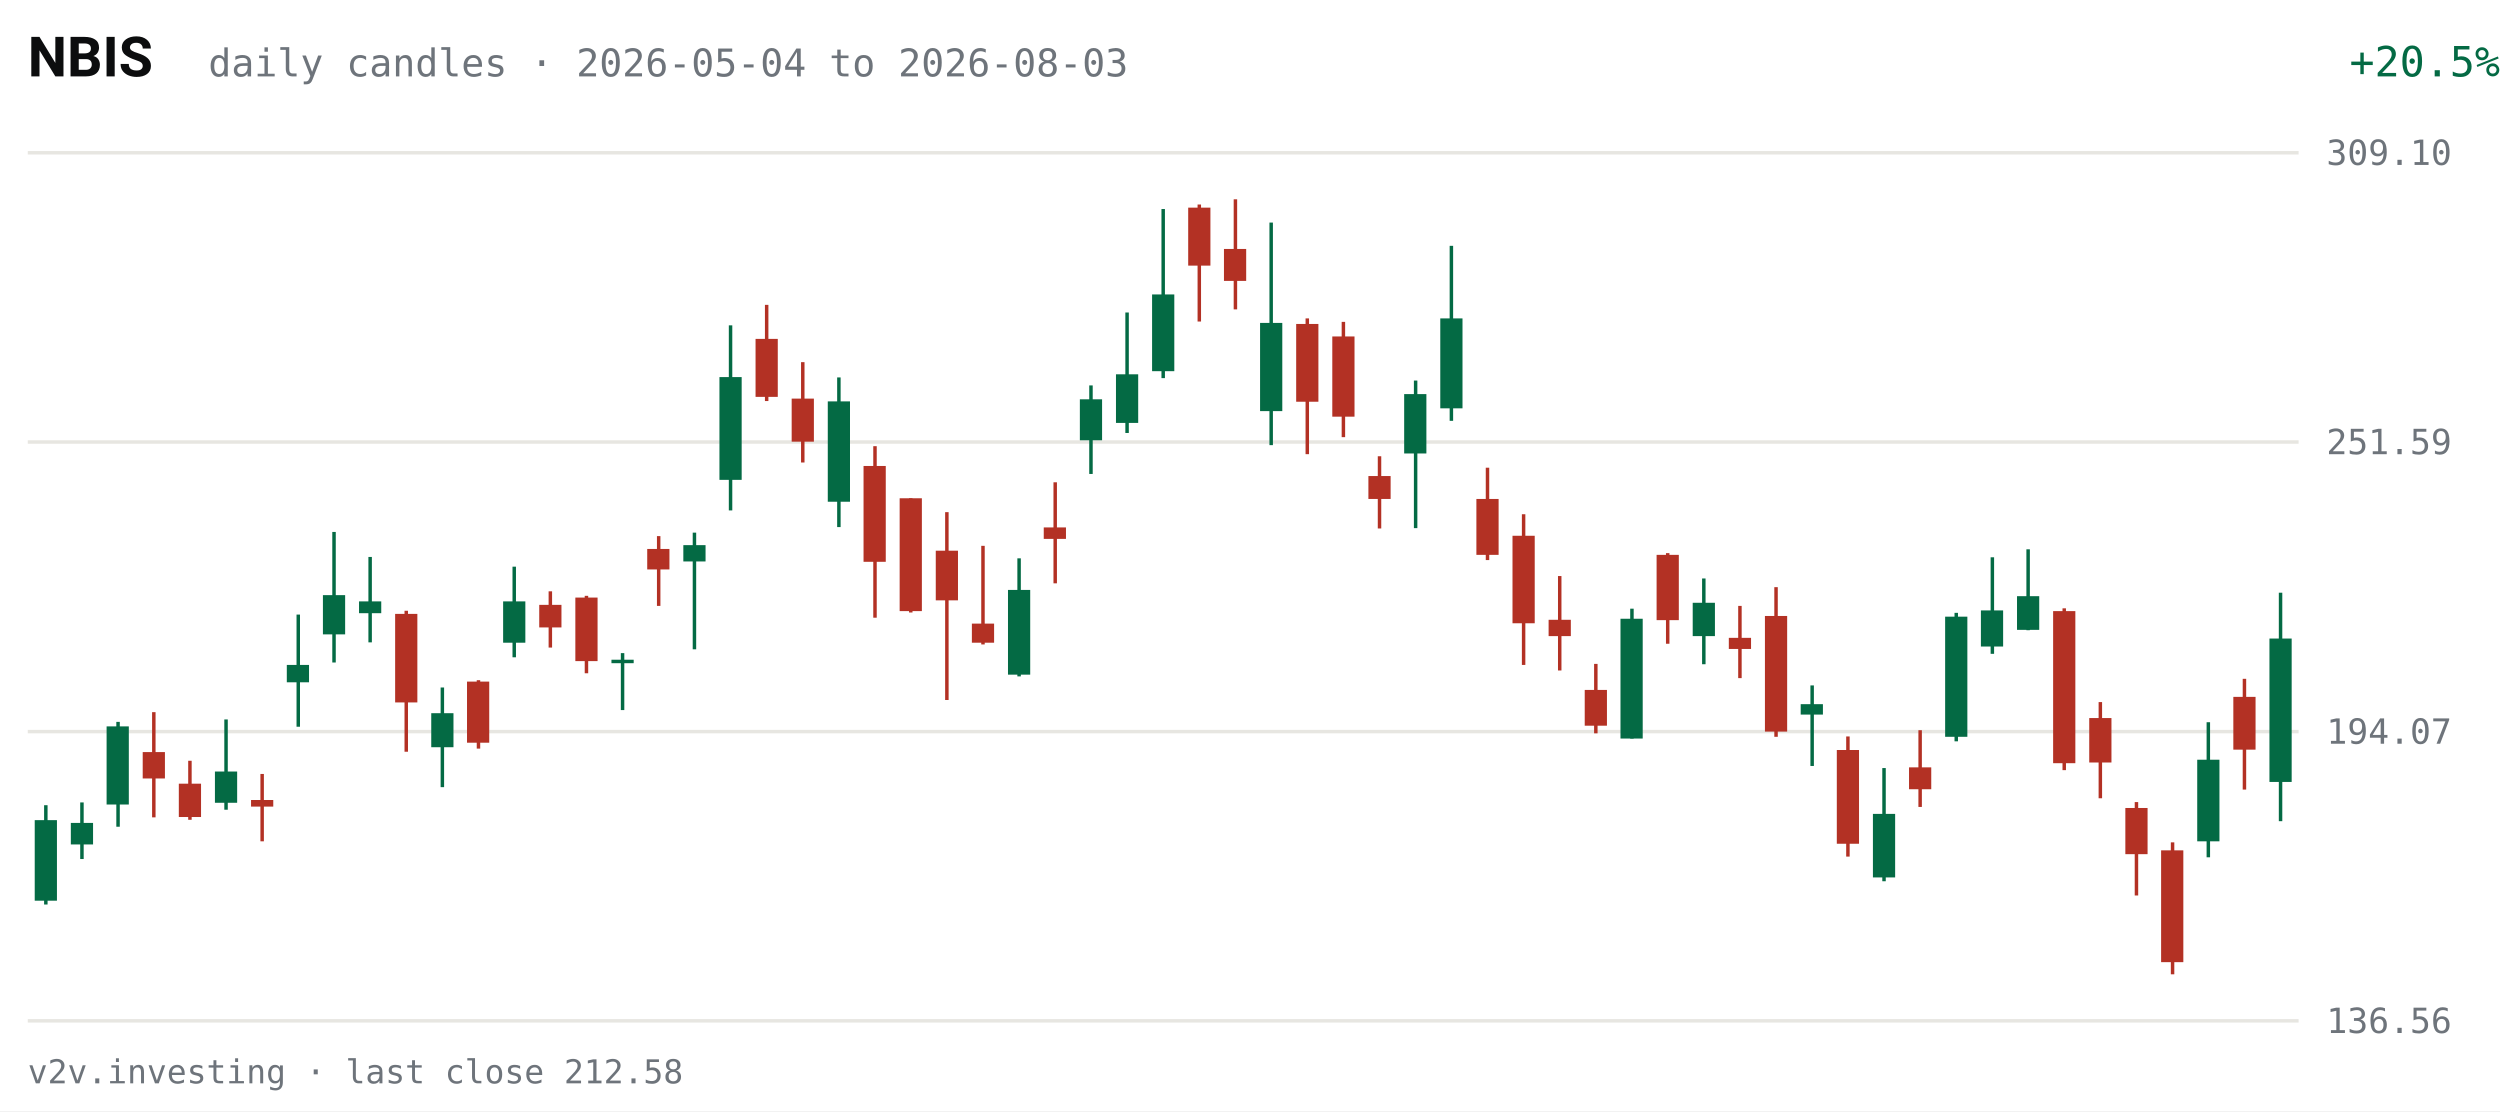
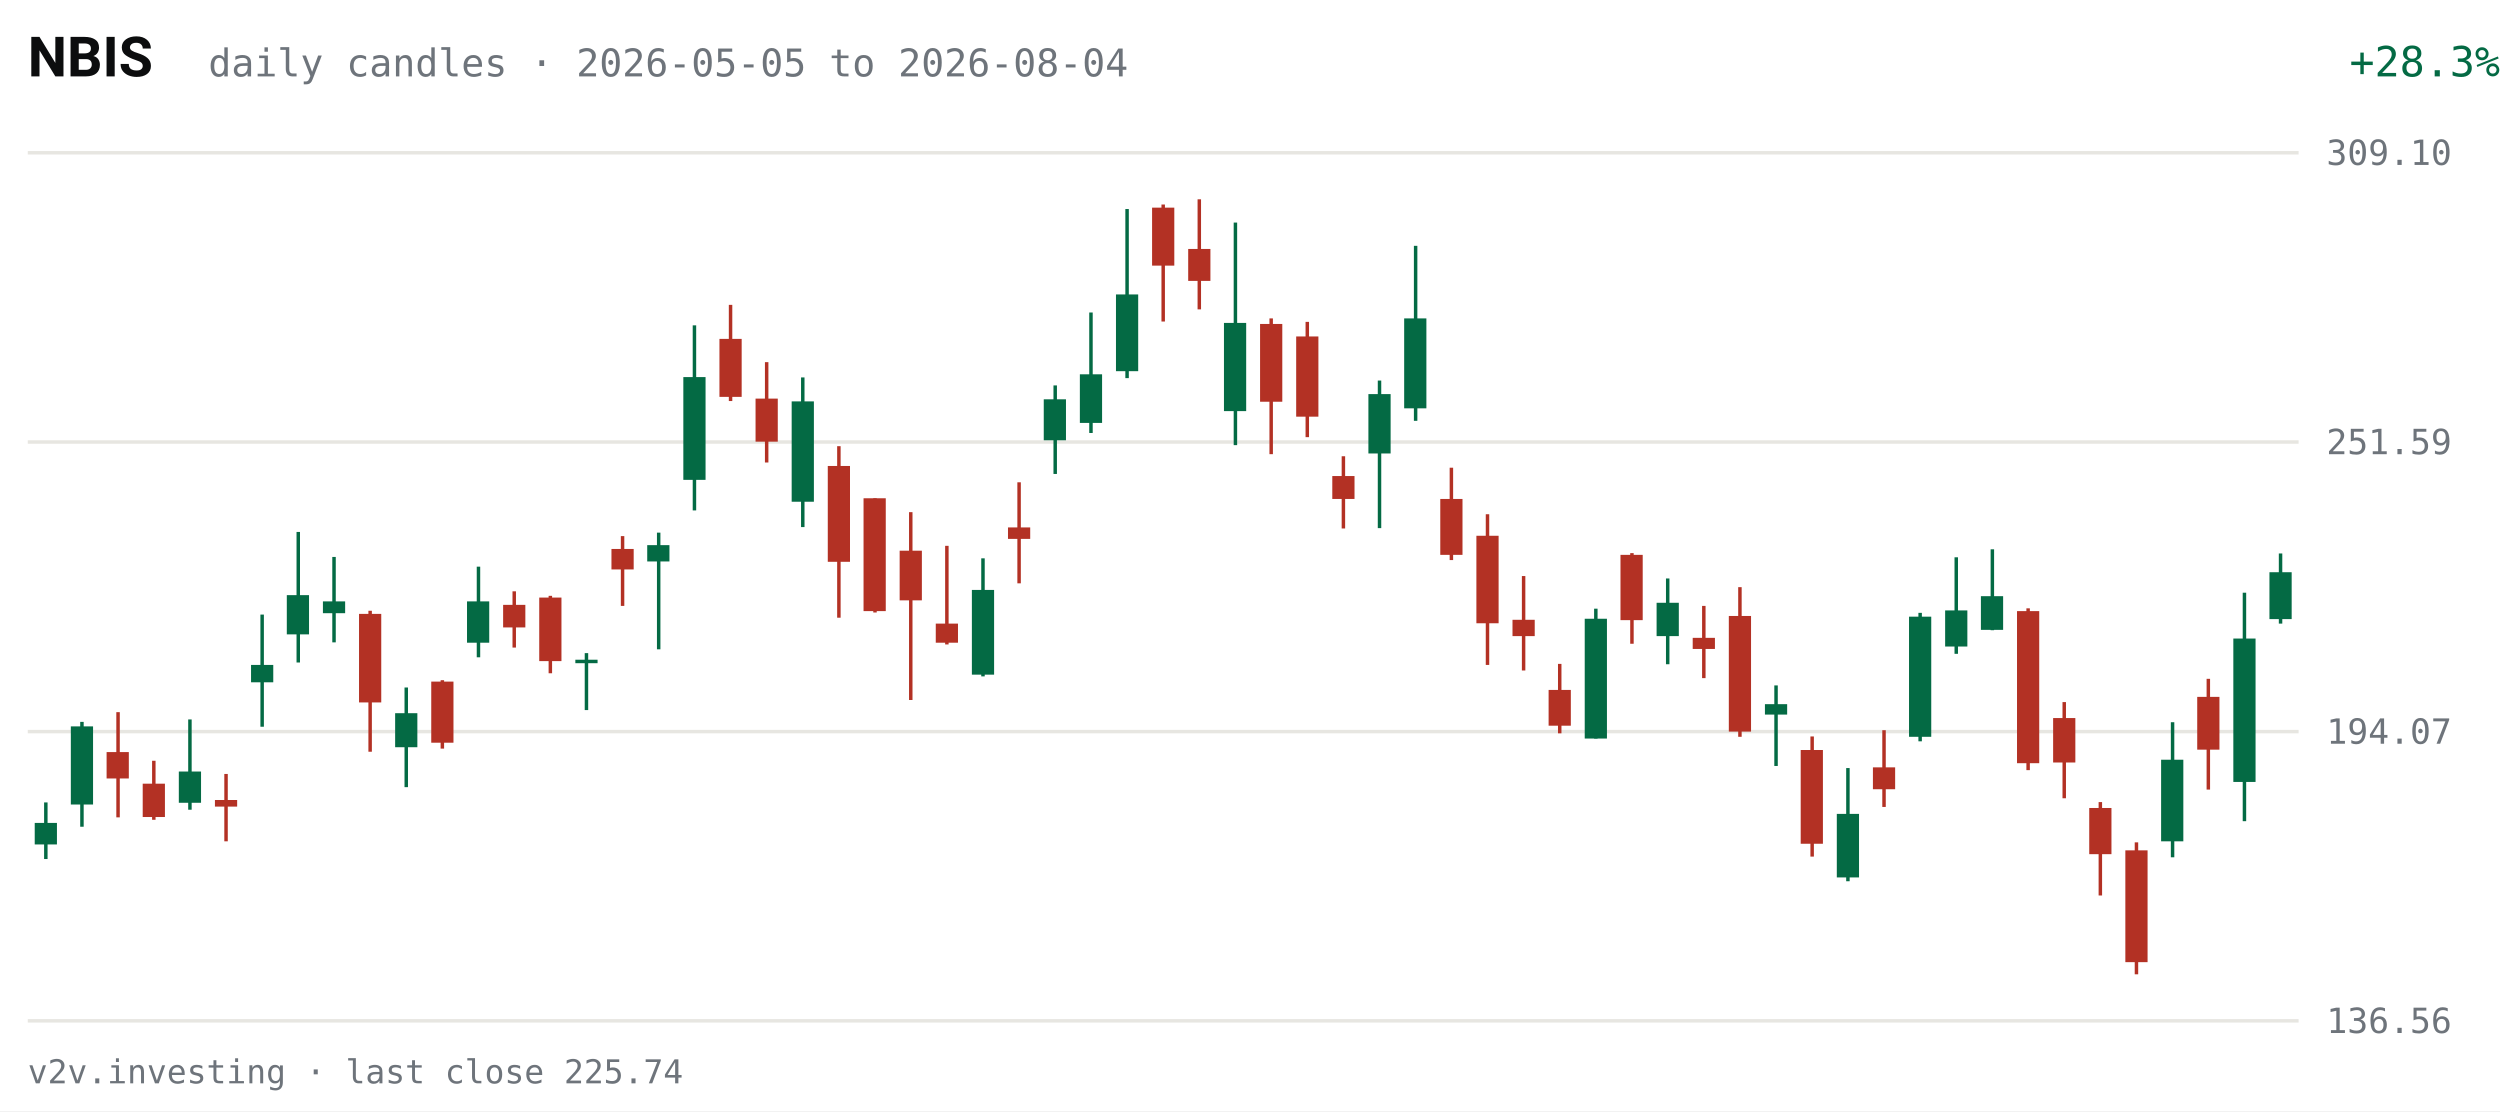
<svg xmlns="http://www.w3.org/2000/svg" viewBox="0 0 720 320" width="720" height="320" role="img" aria-label="NBIS daily candles, last 63 sessions">
  <rect width="720" height="320" fill="#FFFFFF" />
  <text x="8" y="22" fill="#0C0D0E" font-size="16" font-weight="600" font-family="system-ui,-apple-system,Segoe UI,Roboto,sans-serif">NBIS</text>
-   <text x="60" y="22" fill="#6E747B" font-size="11" font-family="ui-monospace,SFMono-Regular,Menlo,Consolas,monospace">daily candles · 2026-05-04 to 2026-08-03</text>
-   <text x="670" y="22" fill="#046A44" font-size="12" text-anchor="end" font-family="ui-monospace,SFMono-Regular,Menlo,Consolas,monospace" transform="translate(50,0)">+20.5%</text>
+   <text x="60" y="22" fill="#6E747B" font-size="11" font-family="ui-monospace,SFMono-Regular,Menlo,Consolas,monospace">daily candles · 2026-05-05 to 2026-08-04</text>
+   <text x="670" y="22" fill="#046A44" font-size="12" text-anchor="end" font-family="ui-monospace,SFMono-Regular,Menlo,Consolas,monospace" transform="translate(50,0)">+28.3%</text>
  <g font-family="ui-monospace,SFMono-Regular,Menlo,Consolas,monospace">
    <line x1="8" y1="294.0" x2="662" y2="294.0" stroke="#E7E6E1" stroke-width="1" />
    <text x="670" y="297.5" fill="#6E747B" font-size="10">136.56</text>
    <line x1="8" y1="210.7" x2="662" y2="210.7" stroke="#E7E6E1" stroke-width="1" />
    <text x="670" y="214.2" fill="#6E747B" font-size="10">194.07</text>
    <line x1="8" y1="127.3" x2="662" y2="127.3" stroke="#E7E6E1" stroke-width="1" />
    <text x="670" y="130.8" fill="#6E747B" font-size="10">251.59</text>
    <line x1="8" y1="44.0" x2="662" y2="44.0" stroke="#E7E6E1" stroke-width="1" />
    <text x="670" y="47.5" fill="#6E747B" font-size="10">309.10</text>
-     <line x1="13.2" y1="231.9" x2="13.2" y2="260.5" stroke="#046A44" stroke-width="1" />
-     <rect x="10.0" y="236.2" width="6.4" height="23.2" fill="#046A44" />
-     <line x1="23.6" y1="231.1" x2="23.6" y2="247.4" stroke="#046A44" stroke-width="1" />
-     <rect x="20.4" y="237.0" width="6.4" height="6.2" fill="#046A44" />
-     <line x1="34.0" y1="207.9" x2="34.0" y2="238.1" stroke="#046A44" stroke-width="1" />
-     <rect x="30.7" y="209.2" width="6.4" height="22.5" fill="#046A44" />
-     <line x1="44.3" y1="205.1" x2="44.3" y2="235.4" stroke="#B33124" stroke-width="1" />
-     <rect x="41.1" y="216.6" width="6.4" height="7.6" fill="#B33124" />
-     <line x1="54.7" y1="219.1" x2="54.7" y2="236.1" stroke="#B33124" stroke-width="1" />
-     <rect x="51.5" y="225.7" width="6.4" height="9.6" fill="#B33124" />
-     <line x1="65.1" y1="207.2" x2="65.1" y2="233.2" stroke="#046A44" stroke-width="1" />
-     <rect x="61.9" y="222.2" width="6.4" height="9.0" fill="#046A44" />
-     <line x1="75.5" y1="222.9" x2="75.5" y2="242.3" stroke="#B33124" stroke-width="1" />
-     <rect x="72.3" y="230.4" width="6.4" height="1.9" fill="#B33124" />
-     <line x1="85.9" y1="177.0" x2="85.9" y2="209.3" stroke="#046A44" stroke-width="1" />
-     <rect x="82.6" y="191.5" width="6.4" height="5.0" fill="#046A44" />
-     <line x1="96.2" y1="153.2" x2="96.2" y2="190.8" stroke="#046A44" stroke-width="1" />
-     <rect x="93.0" y="171.4" width="6.4" height="11.3" fill="#046A44" />
-     <line x1="106.6" y1="160.4" x2="106.6" y2="185.0" stroke="#046A44" stroke-width="1" />
-     <rect x="103.4" y="173.2" width="6.4" height="3.4" fill="#046A44" />
-     <line x1="117.0" y1="175.9" x2="117.0" y2="216.5" stroke="#B33124" stroke-width="1" />
-     <rect x="113.8" y="176.8" width="6.4" height="25.5" fill="#B33124" />
-     <line x1="127.4" y1="198.0" x2="127.4" y2="226.7" stroke="#046A44" stroke-width="1" />
-     <rect x="124.2" y="205.4" width="6.4" height="9.8" fill="#046A44" />
-     <line x1="137.8" y1="195.9" x2="137.8" y2="215.6" stroke="#B33124" stroke-width="1" />
-     <rect x="134.5" y="196.3" width="6.4" height="17.6" fill="#B33124" />
-     <line x1="148.1" y1="163.2" x2="148.1" y2="189.3" stroke="#046A44" stroke-width="1" />
-     <rect x="144.9" y="173.2" width="6.4" height="11.9" fill="#046A44" />
-     <line x1="158.5" y1="170.3" x2="158.5" y2="186.5" stroke="#B33124" stroke-width="1" />
-     <rect x="155.3" y="174.2" width="6.4" height="6.5" fill="#B33124" />
-     <line x1="168.9" y1="171.6" x2="168.9" y2="193.9" stroke="#B33124" stroke-width="1" />
-     <rect x="165.7" y="172.1" width="6.4" height="18.3" fill="#B33124" />
-     <line x1="179.3" y1="188.1" x2="179.3" y2="204.5" stroke="#046A44" stroke-width="1" />
-     <rect x="176.1" y="190.0" width="6.4" height="1.0" fill="#046A44" />
-     <line x1="189.7" y1="154.4" x2="189.7" y2="174.5" stroke="#B33124" stroke-width="1" />
-     <rect x="186.4" y="158.1" width="6.4" height="5.9" fill="#B33124" />
-     <line x1="200.0" y1="153.4" x2="200.0" y2="187.0" stroke="#046A44" stroke-width="1" />
-     <rect x="196.8" y="157.0" width="6.4" height="4.7" fill="#046A44" />
-     <line x1="210.4" y1="93.7" x2="210.4" y2="147.0" stroke="#046A44" stroke-width="1" />
-     <rect x="207.2" y="108.6" width="6.4" height="29.6" fill="#046A44" />
-     <line x1="220.8" y1="87.8" x2="220.8" y2="115.5" stroke="#B33124" stroke-width="1" />
-     <rect x="217.6" y="97.6" width="6.4" height="16.7" fill="#B33124" />
-     <line x1="231.2" y1="104.3" x2="231.2" y2="133.2" stroke="#B33124" stroke-width="1" />
-     <rect x="228.0" y="114.8" width="6.4" height="12.4" fill="#B33124" />
-     <line x1="241.6" y1="108.7" x2="241.6" y2="151.8" stroke="#046A44" stroke-width="1" />
-     <rect x="238.4" y="115.6" width="6.4" height="28.9" fill="#046A44" />
-     <line x1="252.0" y1="128.5" x2="252.0" y2="177.9" stroke="#B33124" stroke-width="1" />
-     <rect x="248.7" y="134.2" width="6.4" height="27.6" fill="#B33124" />
-     <line x1="262.3" y1="143.5" x2="262.3" y2="176.4" stroke="#B33124" stroke-width="1" />
-     <rect x="259.1" y="143.5" width="6.4" height="32.5" fill="#B33124" />
-     <line x1="272.7" y1="147.5" x2="272.7" y2="201.6" stroke="#B33124" stroke-width="1" />
-     <rect x="269.5" y="158.6" width="6.4" height="14.3" fill="#B33124" />
-     <line x1="283.1" y1="157.2" x2="283.1" y2="185.6" stroke="#B33124" stroke-width="1" />
-     <rect x="279.9" y="179.6" width="6.4" height="5.5" fill="#B33124" />
-     <line x1="293.5" y1="160.8" x2="293.5" y2="194.8" stroke="#046A44" stroke-width="1" />
-     <rect x="290.3" y="169.9" width="6.4" height="24.4" fill="#046A44" />
-     <line x1="303.9" y1="138.9" x2="303.9" y2="168.0" stroke="#B33124" stroke-width="1" />
-     <rect x="300.6" y="151.9" width="6.4" height="3.3" fill="#B33124" />
-     <line x1="314.2" y1="111.0" x2="314.2" y2="136.5" stroke="#046A44" stroke-width="1" />
-     <rect x="311.0" y="115.0" width="6.4" height="11.8" fill="#046A44" />
-     <line x1="324.6" y1="90.0" x2="324.6" y2="124.7" stroke="#046A44" stroke-width="1" />
-     <rect x="321.4" y="107.8" width="6.4" height="14.0" fill="#046A44" />
-     <line x1="335.0" y1="60.2" x2="335.0" y2="108.9" stroke="#046A44" stroke-width="1" />
-     <rect x="331.8" y="84.8" width="6.4" height="22.1" fill="#046A44" />
-     <line x1="345.4" y1="58.9" x2="345.4" y2="92.6" stroke="#B33124" stroke-width="1" />
-     <rect x="342.2" y="59.8" width="6.4" height="16.7" fill="#B33124" />
-     <line x1="355.8" y1="57.4" x2="355.8" y2="89.1" stroke="#B33124" stroke-width="1" />
-     <rect x="352.5" y="71.7" width="6.4" height="9.2" fill="#B33124" />
-     <line x1="366.1" y1="64.1" x2="366.1" y2="128.2" stroke="#046A44" stroke-width="1" />
-     <rect x="362.9" y="93.0" width="6.4" height="25.4" fill="#046A44" />
-     <line x1="376.5" y1="91.7" x2="376.5" y2="130.8" stroke="#B33124" stroke-width="1" />
-     <rect x="373.3" y="93.3" width="6.4" height="22.4" fill="#B33124" />
-     <line x1="386.9" y1="92.7" x2="386.9" y2="125.9" stroke="#B33124" stroke-width="1" />
-     <rect x="383.7" y="96.9" width="6.4" height="23.1" fill="#B33124" />
-     <line x1="397.3" y1="131.4" x2="397.3" y2="152.2" stroke="#B33124" stroke-width="1" />
-     <rect x="394.1" y="137.1" width="6.4" height="6.6" fill="#B33124" />
-     <line x1="407.7" y1="109.6" x2="407.7" y2="152.1" stroke="#046A44" stroke-width="1" />
-     <rect x="404.4" y="113.5" width="6.4" height="17.1" fill="#046A44" />
-     <line x1="418.0" y1="70.8" x2="418.0" y2="121.2" stroke="#046A44" stroke-width="1" />
-     <rect x="414.8" y="91.7" width="6.4" height="25.9" fill="#046A44" />
-     <line x1="428.4" y1="134.7" x2="428.4" y2="161.3" stroke="#B33124" stroke-width="1" />
-     <rect x="425.2" y="143.7" width="6.4" height="16.1" fill="#B33124" />
-     <line x1="438.8" y1="148.1" x2="438.8" y2="191.5" stroke="#B33124" stroke-width="1" />
-     <rect x="435.6" y="154.3" width="6.4" height="25.2" fill="#B33124" />
-     <line x1="449.2" y1="165.9" x2="449.2" y2="193.1" stroke="#B33124" stroke-width="1" />
-     <rect x="446.0" y="178.5" width="6.4" height="4.7" fill="#B33124" />
-     <line x1="459.6" y1="191.2" x2="459.6" y2="211.2" stroke="#B33124" stroke-width="1" />
-     <rect x="456.4" y="198.7" width="6.4" height="10.3" fill="#B33124" />
-     <line x1="470.0" y1="175.3" x2="470.0" y2="212.7" stroke="#046A44" stroke-width="1" />
-     <rect x="466.7" y="178.2" width="6.4" height="34.5" fill="#046A44" />
-     <line x1="480.3" y1="159.3" x2="480.3" y2="185.4" stroke="#B33124" stroke-width="1" />
-     <rect x="477.1" y="159.8" width="6.4" height="18.8" fill="#B33124" />
-     <line x1="490.7" y1="166.6" x2="490.7" y2="191.3" stroke="#046A44" stroke-width="1" />
-     <rect x="487.5" y="173.6" width="6.4" height="9.6" fill="#046A44" />
-     <line x1="501.1" y1="174.5" x2="501.1" y2="195.3" stroke="#B33124" stroke-width="1" />
-     <rect x="497.9" y="183.7" width="6.4" height="3.2" fill="#B33124" />
-     <line x1="511.5" y1="169.1" x2="511.5" y2="212.2" stroke="#B33124" stroke-width="1" />
-     <rect x="508.3" y="177.4" width="6.4" height="33.3" fill="#B33124" />
-     <line x1="521.9" y1="197.4" x2="521.9" y2="220.6" stroke="#046A44" stroke-width="1" />
-     <rect x="518.6" y="202.8" width="6.4" height="3.0" fill="#046A44" />
-     <line x1="532.2" y1="212.1" x2="532.2" y2="246.7" stroke="#B33124" stroke-width="1" />
-     <rect x="529.0" y="216.0" width="6.4" height="27.0" fill="#B33124" />
-     <line x1="542.6" y1="221.2" x2="542.6" y2="253.8" stroke="#046A44" stroke-width="1" />
-     <rect x="539.4" y="234.4" width="6.4" height="18.3" fill="#046A44" />
-     <line x1="553.0" y1="210.3" x2="553.0" y2="232.4" stroke="#B33124" stroke-width="1" />
-     <rect x="549.8" y="221.0" width="6.4" height="6.3" fill="#B33124" />
-     <line x1="563.4" y1="176.5" x2="563.4" y2="213.5" stroke="#046A44" stroke-width="1" />
-     <rect x="560.2" y="177.6" width="6.4" height="34.6" fill="#046A44" />
-     <line x1="573.8" y1="160.5" x2="573.8" y2="188.3" stroke="#046A44" stroke-width="1" />
-     <rect x="570.5" y="175.8" width="6.4" height="10.4" fill="#046A44" />
-     <line x1="584.1" y1="158.2" x2="584.1" y2="181.5" stroke="#046A44" stroke-width="1" />
-     <rect x="580.9" y="171.7" width="6.4" height="9.7" fill="#046A44" />
-     <line x1="594.5" y1="175.2" x2="594.5" y2="221.8" stroke="#B33124" stroke-width="1" />
-     <rect x="591.3" y="176.0" width="6.4" height="43.8" fill="#B33124" />
-     <line x1="604.9" y1="202.2" x2="604.9" y2="229.9" stroke="#B33124" stroke-width="1" />
-     <rect x="601.7" y="206.8" width="6.4" height="12.8" fill="#B33124" />
-     <line x1="615.3" y1="231.0" x2="615.3" y2="257.9" stroke="#B33124" stroke-width="1" />
-     <rect x="612.1" y="232.7" width="6.4" height="13.3" fill="#B33124" />
-     <line x1="625.7" y1="242.6" x2="625.7" y2="280.6" stroke="#B33124" stroke-width="1" />
-     <rect x="622.4" y="244.9" width="6.4" height="32.2" fill="#B33124" />
-     <line x1="636.0" y1="208.0" x2="636.0" y2="246.9" stroke="#046A44" stroke-width="1" />
-     <rect x="632.8" y="218.8" width="6.4" height="23.5" fill="#046A44" />
-     <line x1="646.4" y1="195.5" x2="646.4" y2="227.4" stroke="#B33124" stroke-width="1" />
-     <rect x="643.2" y="200.7" width="6.4" height="15.2" fill="#B33124" />
-     <line x1="656.8" y1="170.7" x2="656.8" y2="236.5" stroke="#046A44" stroke-width="1" />
-     <rect x="653.6" y="183.9" width="6.4" height="41.3" fill="#046A44" />
+     <line x1="13.2" y1="231.1" x2="13.2" y2="247.4" stroke="#046A44" stroke-width="1" />
+     <rect x="10.0" y="237.0" width="6.4" height="6.2" fill="#046A44" />
+     <line x1="23.6" y1="207.9" x2="23.6" y2="238.1" stroke="#046A44" stroke-width="1" />
+     <rect x="20.4" y="209.2" width="6.4" height="22.5" fill="#046A44" />
+     <line x1="34.0" y1="205.1" x2="34.0" y2="235.4" stroke="#B33124" stroke-width="1" />
+     <rect x="30.7" y="216.6" width="6.4" height="7.6" fill="#B33124" />
+     <line x1="44.3" y1="219.1" x2="44.3" y2="236.1" stroke="#B33124" stroke-width="1" />
+     <rect x="41.1" y="225.7" width="6.4" height="9.6" fill="#B33124" />
+     <line x1="54.7" y1="207.2" x2="54.7" y2="233.2" stroke="#046A44" stroke-width="1" />
+     <rect x="51.5" y="222.2" width="6.4" height="9.0" fill="#046A44" />
+     <line x1="65.1" y1="222.9" x2="65.1" y2="242.3" stroke="#B33124" stroke-width="1" />
+     <rect x="61.9" y="230.4" width="6.4" height="1.9" fill="#B33124" />
+     <line x1="75.5" y1="177.0" x2="75.5" y2="209.3" stroke="#046A44" stroke-width="1" />
+     <rect x="72.3" y="191.5" width="6.4" height="5.0" fill="#046A44" />
+     <line x1="85.9" y1="153.2" x2="85.9" y2="190.8" stroke="#046A44" stroke-width="1" />
+     <rect x="82.6" y="171.4" width="6.4" height="11.3" fill="#046A44" />
+     <line x1="96.2" y1="160.4" x2="96.2" y2="185.0" stroke="#046A44" stroke-width="1" />
+     <rect x="93.0" y="173.2" width="6.4" height="3.4" fill="#046A44" />
+     <line x1="106.6" y1="175.9" x2="106.6" y2="216.5" stroke="#B33124" stroke-width="1" />
+     <rect x="103.4" y="176.8" width="6.4" height="25.5" fill="#B33124" />
+     <line x1="117.0" y1="198.0" x2="117.0" y2="226.7" stroke="#046A44" stroke-width="1" />
+     <rect x="113.8" y="205.4" width="6.4" height="9.8" fill="#046A44" />
+     <line x1="127.4" y1="195.9" x2="127.4" y2="215.6" stroke="#B33124" stroke-width="1" />
+     <rect x="124.2" y="196.3" width="6.4" height="17.6" fill="#B33124" />
+     <line x1="137.8" y1="163.2" x2="137.8" y2="189.3" stroke="#046A44" stroke-width="1" />
+     <rect x="134.5" y="173.2" width="6.4" height="11.9" fill="#046A44" />
+     <line x1="148.1" y1="170.3" x2="148.1" y2="186.5" stroke="#B33124" stroke-width="1" />
+     <rect x="144.9" y="174.2" width="6.4" height="6.5" fill="#B33124" />
+     <line x1="158.5" y1="171.6" x2="158.5" y2="193.9" stroke="#B33124" stroke-width="1" />
+     <rect x="155.3" y="172.1" width="6.4" height="18.3" fill="#B33124" />
+     <line x1="168.9" y1="188.1" x2="168.9" y2="204.5" stroke="#046A44" stroke-width="1" />
+     <rect x="165.7" y="190.0" width="6.4" height="1.0" fill="#046A44" />
+     <line x1="179.3" y1="154.4" x2="179.3" y2="174.5" stroke="#B33124" stroke-width="1" />
+     <rect x="176.1" y="158.1" width="6.4" height="5.9" fill="#B33124" />
+     <line x1="189.7" y1="153.4" x2="189.7" y2="187.0" stroke="#046A44" stroke-width="1" />
+     <rect x="186.4" y="157.0" width="6.4" height="4.7" fill="#046A44" />
+     <line x1="200.0" y1="93.7" x2="200.0" y2="147.0" stroke="#046A44" stroke-width="1" />
+     <rect x="196.8" y="108.6" width="6.4" height="29.6" fill="#046A44" />
+     <line x1="210.4" y1="87.8" x2="210.4" y2="115.5" stroke="#B33124" stroke-width="1" />
+     <rect x="207.2" y="97.6" width="6.4" height="16.7" fill="#B33124" />
+     <line x1="220.8" y1="104.3" x2="220.8" y2="133.2" stroke="#B33124" stroke-width="1" />
+     <rect x="217.6" y="114.8" width="6.4" height="12.4" fill="#B33124" />
+     <line x1="231.2" y1="108.7" x2="231.2" y2="151.8" stroke="#046A44" stroke-width="1" />
+     <rect x="228.0" y="115.6" width="6.4" height="28.9" fill="#046A44" />
+     <line x1="241.6" y1="128.5" x2="241.6" y2="177.9" stroke="#B33124" stroke-width="1" />
+     <rect x="238.4" y="134.2" width="6.4" height="27.6" fill="#B33124" />
+     <line x1="252.0" y1="143.5" x2="252.0" y2="176.4" stroke="#B33124" stroke-width="1" />
+     <rect x="248.7" y="143.5" width="6.4" height="32.5" fill="#B33124" />
+     <line x1="262.3" y1="147.5" x2="262.3" y2="201.6" stroke="#B33124" stroke-width="1" />
+     <rect x="259.1" y="158.6" width="6.4" height="14.3" fill="#B33124" />
+     <line x1="272.7" y1="157.2" x2="272.7" y2="185.6" stroke="#B33124" stroke-width="1" />
+     <rect x="269.5" y="179.6" width="6.4" height="5.5" fill="#B33124" />
+     <line x1="283.1" y1="160.8" x2="283.1" y2="194.8" stroke="#046A44" stroke-width="1" />
+     <rect x="279.9" y="169.9" width="6.4" height="24.4" fill="#046A44" />
+     <line x1="293.5" y1="138.9" x2="293.5" y2="168.0" stroke="#B33124" stroke-width="1" />
+     <rect x="290.3" y="151.9" width="6.4" height="3.3" fill="#B33124" />
+     <line x1="303.9" y1="111.0" x2="303.9" y2="136.5" stroke="#046A44" stroke-width="1" />
+     <rect x="300.6" y="115.0" width="6.4" height="11.8" fill="#046A44" />
+     <line x1="314.2" y1="90.0" x2="314.2" y2="124.7" stroke="#046A44" stroke-width="1" />
+     <rect x="311.0" y="107.8" width="6.4" height="14.0" fill="#046A44" />
+     <line x1="324.6" y1="60.2" x2="324.6" y2="108.9" stroke="#046A44" stroke-width="1" />
+     <rect x="321.4" y="84.8" width="6.4" height="22.1" fill="#046A44" />
+     <line x1="335.0" y1="58.9" x2="335.0" y2="92.6" stroke="#B33124" stroke-width="1" />
+     <rect x="331.8" y="59.8" width="6.4" height="16.7" fill="#B33124" />
+     <line x1="345.4" y1="57.4" x2="345.4" y2="89.1" stroke="#B33124" stroke-width="1" />
+     <rect x="342.2" y="71.7" width="6.4" height="9.2" fill="#B33124" />
+     <line x1="355.8" y1="64.1" x2="355.8" y2="128.2" stroke="#046A44" stroke-width="1" />
+     <rect x="352.5" y="93.0" width="6.4" height="25.4" fill="#046A44" />
+     <line x1="366.1" y1="91.7" x2="366.1" y2="130.8" stroke="#B33124" stroke-width="1" />
+     <rect x="362.9" y="93.3" width="6.4" height="22.4" fill="#B33124" />
+     <line x1="376.5" y1="92.7" x2="376.5" y2="125.9" stroke="#B33124" stroke-width="1" />
+     <rect x="373.3" y="96.9" width="6.4" height="23.1" fill="#B33124" />
+     <line x1="386.9" y1="131.4" x2="386.9" y2="152.2" stroke="#B33124" stroke-width="1" />
+     <rect x="383.7" y="137.1" width="6.4" height="6.6" fill="#B33124" />
+     <line x1="397.3" y1="109.6" x2="397.3" y2="152.1" stroke="#046A44" stroke-width="1" />
+     <rect x="394.1" y="113.5" width="6.4" height="17.1" fill="#046A44" />
+     <line x1="407.7" y1="70.8" x2="407.7" y2="121.2" stroke="#046A44" stroke-width="1" />
+     <rect x="404.4" y="91.7" width="6.4" height="25.9" fill="#046A44" />
+     <line x1="418.0" y1="134.7" x2="418.0" y2="161.3" stroke="#B33124" stroke-width="1" />
+     <rect x="414.8" y="143.7" width="6.4" height="16.1" fill="#B33124" />
+     <line x1="428.4" y1="148.1" x2="428.4" y2="191.5" stroke="#B33124" stroke-width="1" />
+     <rect x="425.2" y="154.3" width="6.4" height="25.2" fill="#B33124" />
+     <line x1="438.8" y1="165.9" x2="438.8" y2="193.1" stroke="#B33124" stroke-width="1" />
+     <rect x="435.6" y="178.5" width="6.4" height="4.7" fill="#B33124" />
+     <line x1="449.2" y1="191.2" x2="449.2" y2="211.2" stroke="#B33124" stroke-width="1" />
+     <rect x="446.0" y="198.7" width="6.4" height="10.3" fill="#B33124" />
+     <line x1="459.6" y1="175.3" x2="459.6" y2="212.7" stroke="#046A44" stroke-width="1" />
+     <rect x="456.4" y="178.2" width="6.4" height="34.5" fill="#046A44" />
+     <line x1="470.0" y1="159.3" x2="470.0" y2="185.4" stroke="#B33124" stroke-width="1" />
+     <rect x="466.7" y="159.8" width="6.4" height="18.8" fill="#B33124" />
+     <line x1="480.3" y1="166.6" x2="480.3" y2="191.3" stroke="#046A44" stroke-width="1" />
+     <rect x="477.1" y="173.6" width="6.4" height="9.6" fill="#046A44" />
+     <line x1="490.7" y1="174.5" x2="490.7" y2="195.3" stroke="#B33124" stroke-width="1" />
+     <rect x="487.5" y="183.7" width="6.4" height="3.2" fill="#B33124" />
+     <line x1="501.1" y1="169.1" x2="501.1" y2="212.2" stroke="#B33124" stroke-width="1" />
+     <rect x="497.9" y="177.4" width="6.4" height="33.3" fill="#B33124" />
+     <line x1="511.5" y1="197.4" x2="511.5" y2="220.6" stroke="#046A44" stroke-width="1" />
+     <rect x="508.3" y="202.8" width="6.4" height="3.0" fill="#046A44" />
+     <line x1="521.9" y1="212.1" x2="521.9" y2="246.7" stroke="#B33124" stroke-width="1" />
+     <rect x="518.6" y="216.0" width="6.4" height="27.0" fill="#B33124" />
+     <line x1="532.2" y1="221.2" x2="532.2" y2="253.8" stroke="#046A44" stroke-width="1" />
+     <rect x="529.0" y="234.4" width="6.4" height="18.3" fill="#046A44" />
+     <line x1="542.6" y1="210.3" x2="542.6" y2="232.4" stroke="#B33124" stroke-width="1" />
+     <rect x="539.4" y="221.0" width="6.4" height="6.3" fill="#B33124" />
+     <line x1="553.0" y1="176.5" x2="553.0" y2="213.5" stroke="#046A44" stroke-width="1" />
+     <rect x="549.8" y="177.6" width="6.4" height="34.6" fill="#046A44" />
+     <line x1="563.4" y1="160.5" x2="563.4" y2="188.3" stroke="#046A44" stroke-width="1" />
+     <rect x="560.2" y="175.8" width="6.4" height="10.4" fill="#046A44" />
+     <line x1="573.8" y1="158.2" x2="573.8" y2="181.5" stroke="#046A44" stroke-width="1" />
+     <rect x="570.5" y="171.7" width="6.4" height="9.7" fill="#046A44" />
+     <line x1="584.1" y1="175.2" x2="584.1" y2="221.8" stroke="#B33124" stroke-width="1" />
+     <rect x="580.9" y="176.0" width="6.4" height="43.8" fill="#B33124" />
+     <line x1="594.5" y1="202.2" x2="594.5" y2="229.9" stroke="#B33124" stroke-width="1" />
+     <rect x="591.3" y="206.8" width="6.4" height="12.8" fill="#B33124" />
+     <line x1="604.9" y1="231.0" x2="604.9" y2="257.9" stroke="#B33124" stroke-width="1" />
+     <rect x="601.7" y="232.7" width="6.4" height="13.3" fill="#B33124" />
+     <line x1="615.3" y1="242.6" x2="615.3" y2="280.6" stroke="#B33124" stroke-width="1" />
+     <rect x="612.1" y="244.9" width="6.4" height="32.2" fill="#B33124" />
+     <line x1="625.7" y1="208.0" x2="625.7" y2="246.9" stroke="#046A44" stroke-width="1" />
+     <rect x="622.4" y="218.8" width="6.4" height="23.5" fill="#046A44" />
+     <line x1="636.0" y1="195.5" x2="636.0" y2="227.4" stroke="#B33124" stroke-width="1" />
+     <rect x="632.8" y="200.7" width="6.4" height="15.2" fill="#B33124" />
+     <line x1="646.4" y1="170.7" x2="646.4" y2="236.5" stroke="#046A44" stroke-width="1" />
+     <rect x="643.2" y="183.9" width="6.4" height="41.3" fill="#046A44" />
+     <line x1="656.8" y1="159.4" x2="656.8" y2="179.6" stroke="#046A44" stroke-width="1" />
+     <rect x="653.6" y="164.8" width="6.4" height="13.5" fill="#046A44" />
  </g>
-   <text x="8" y="312" fill="#6E747B" font-size="9.5" font-family="ui-monospace,SFMono-Regular,Menlo,Consolas,monospace">v2v.investing · last close 212.58</text>
+   <text x="8" y="312" fill="#6E747B" font-size="9.5" font-family="ui-monospace,SFMono-Regular,Menlo,Consolas,monospace">v2v.investing · last close 225.74</text>
</svg>
